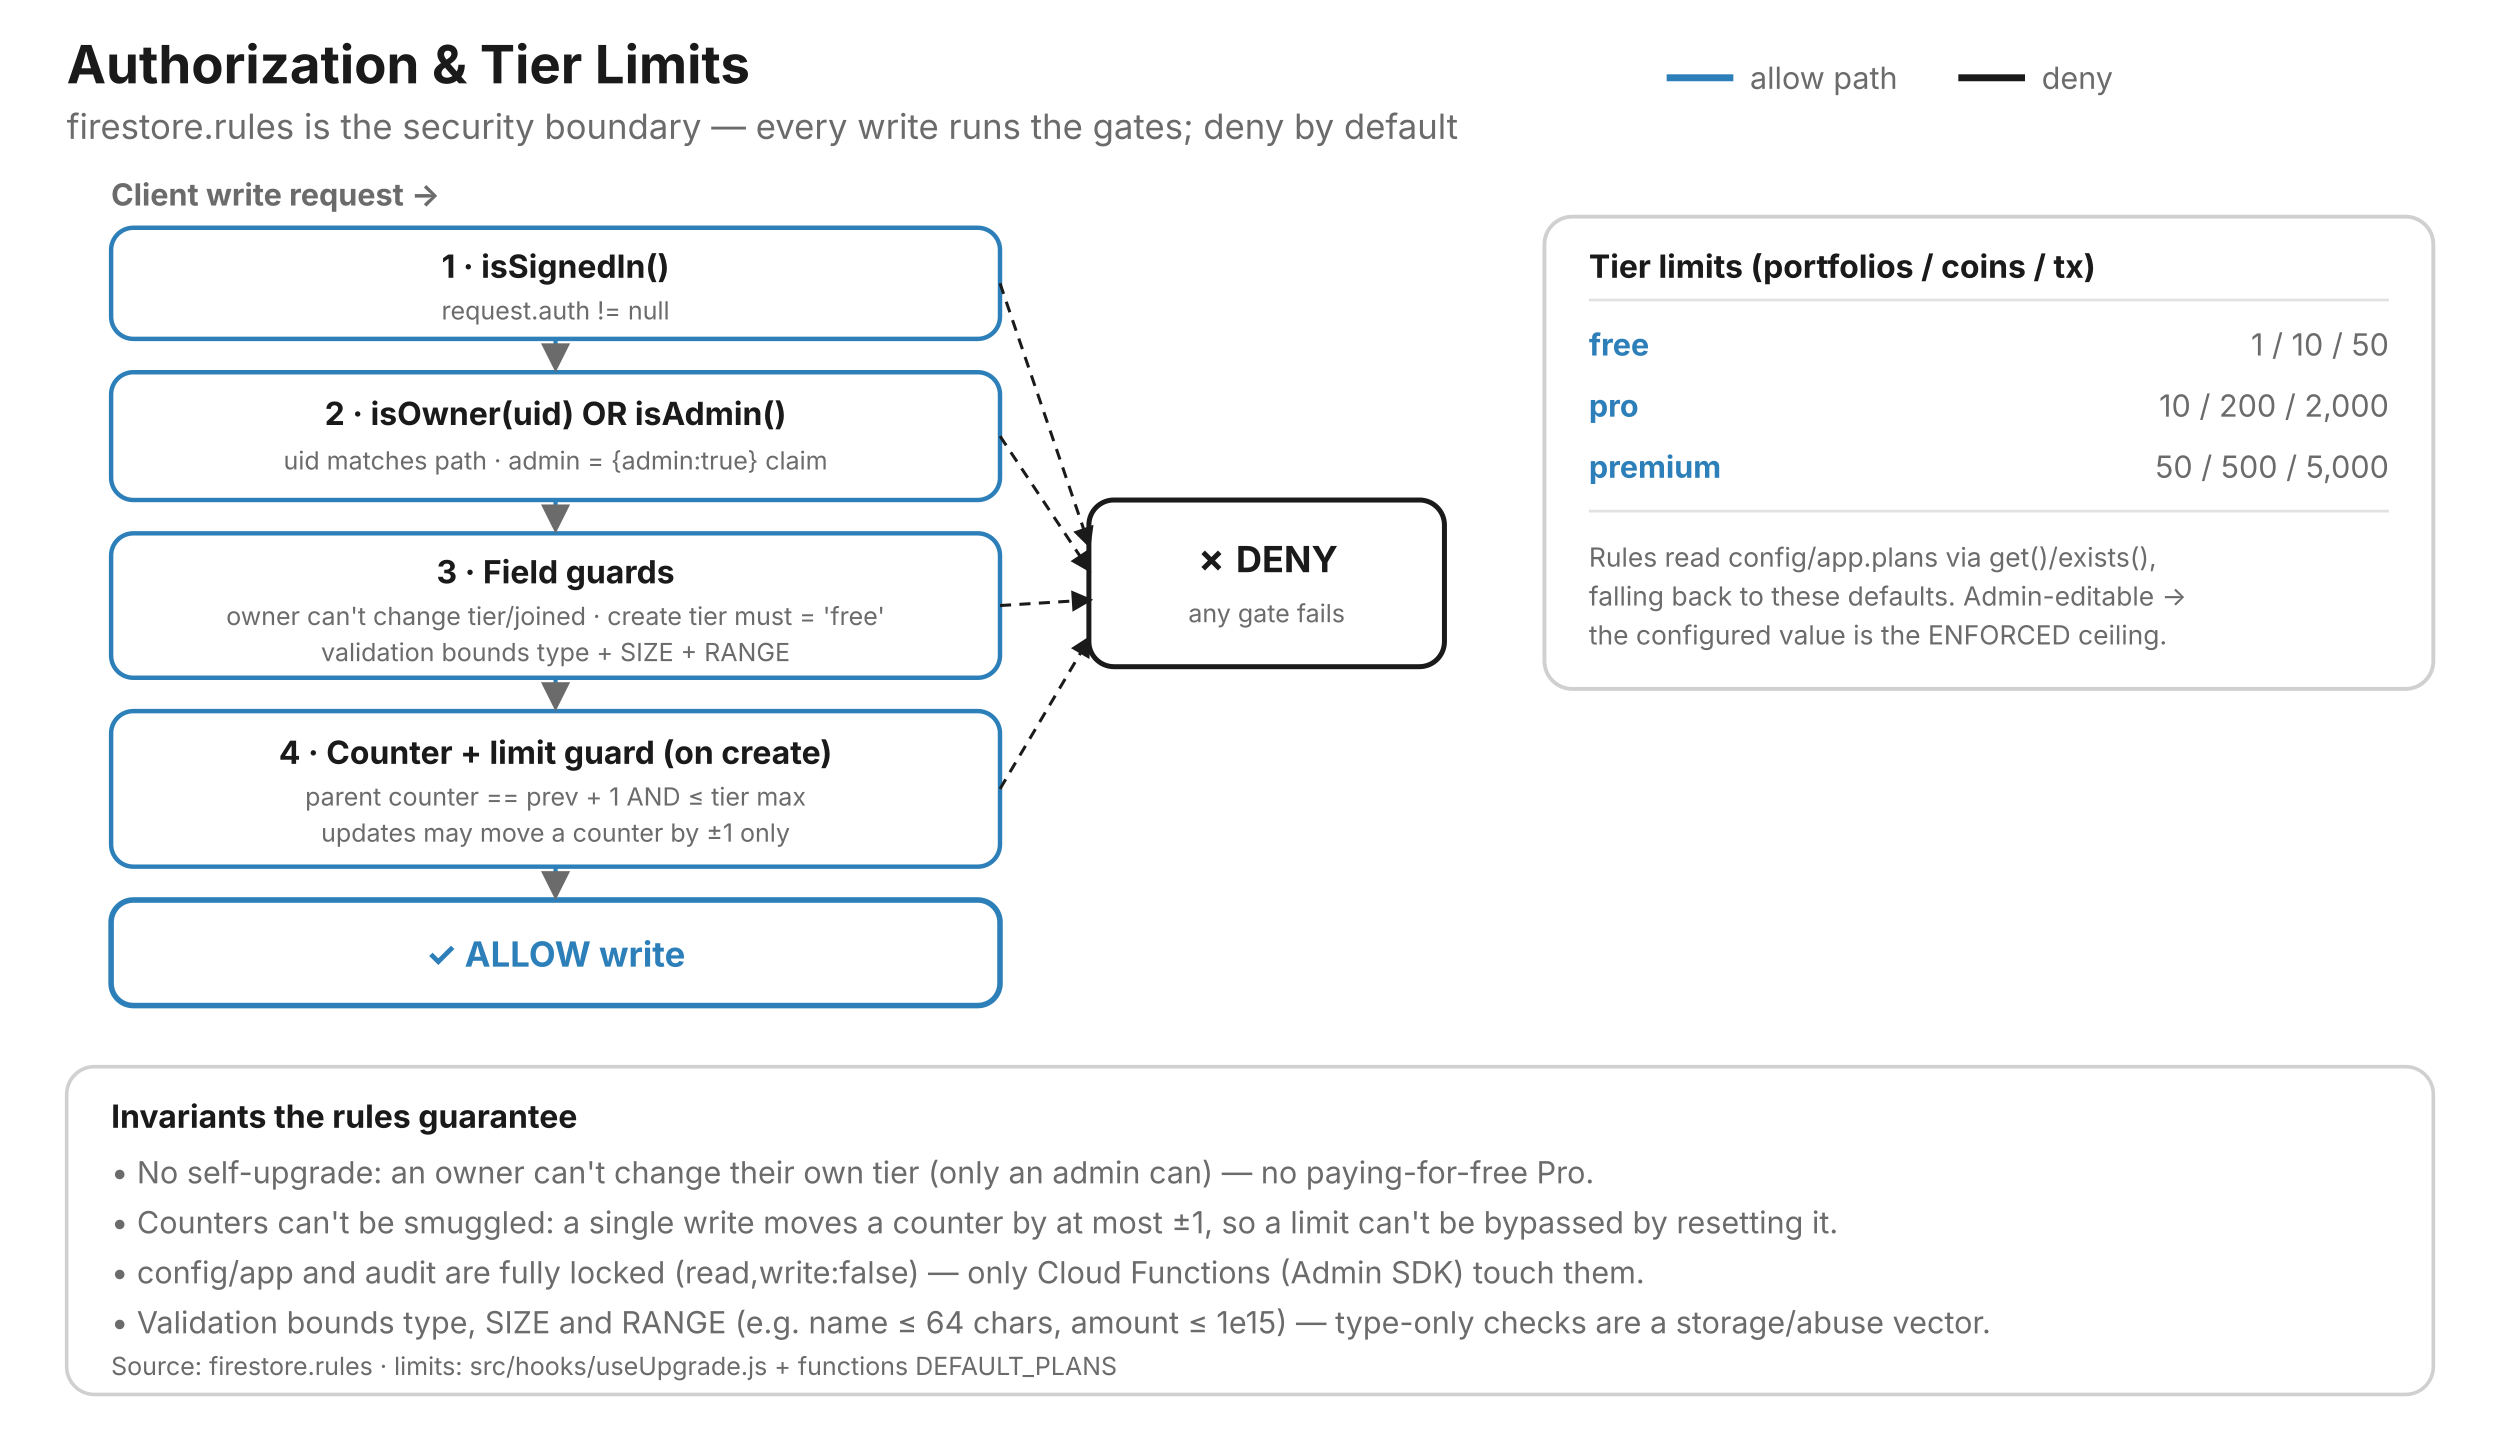
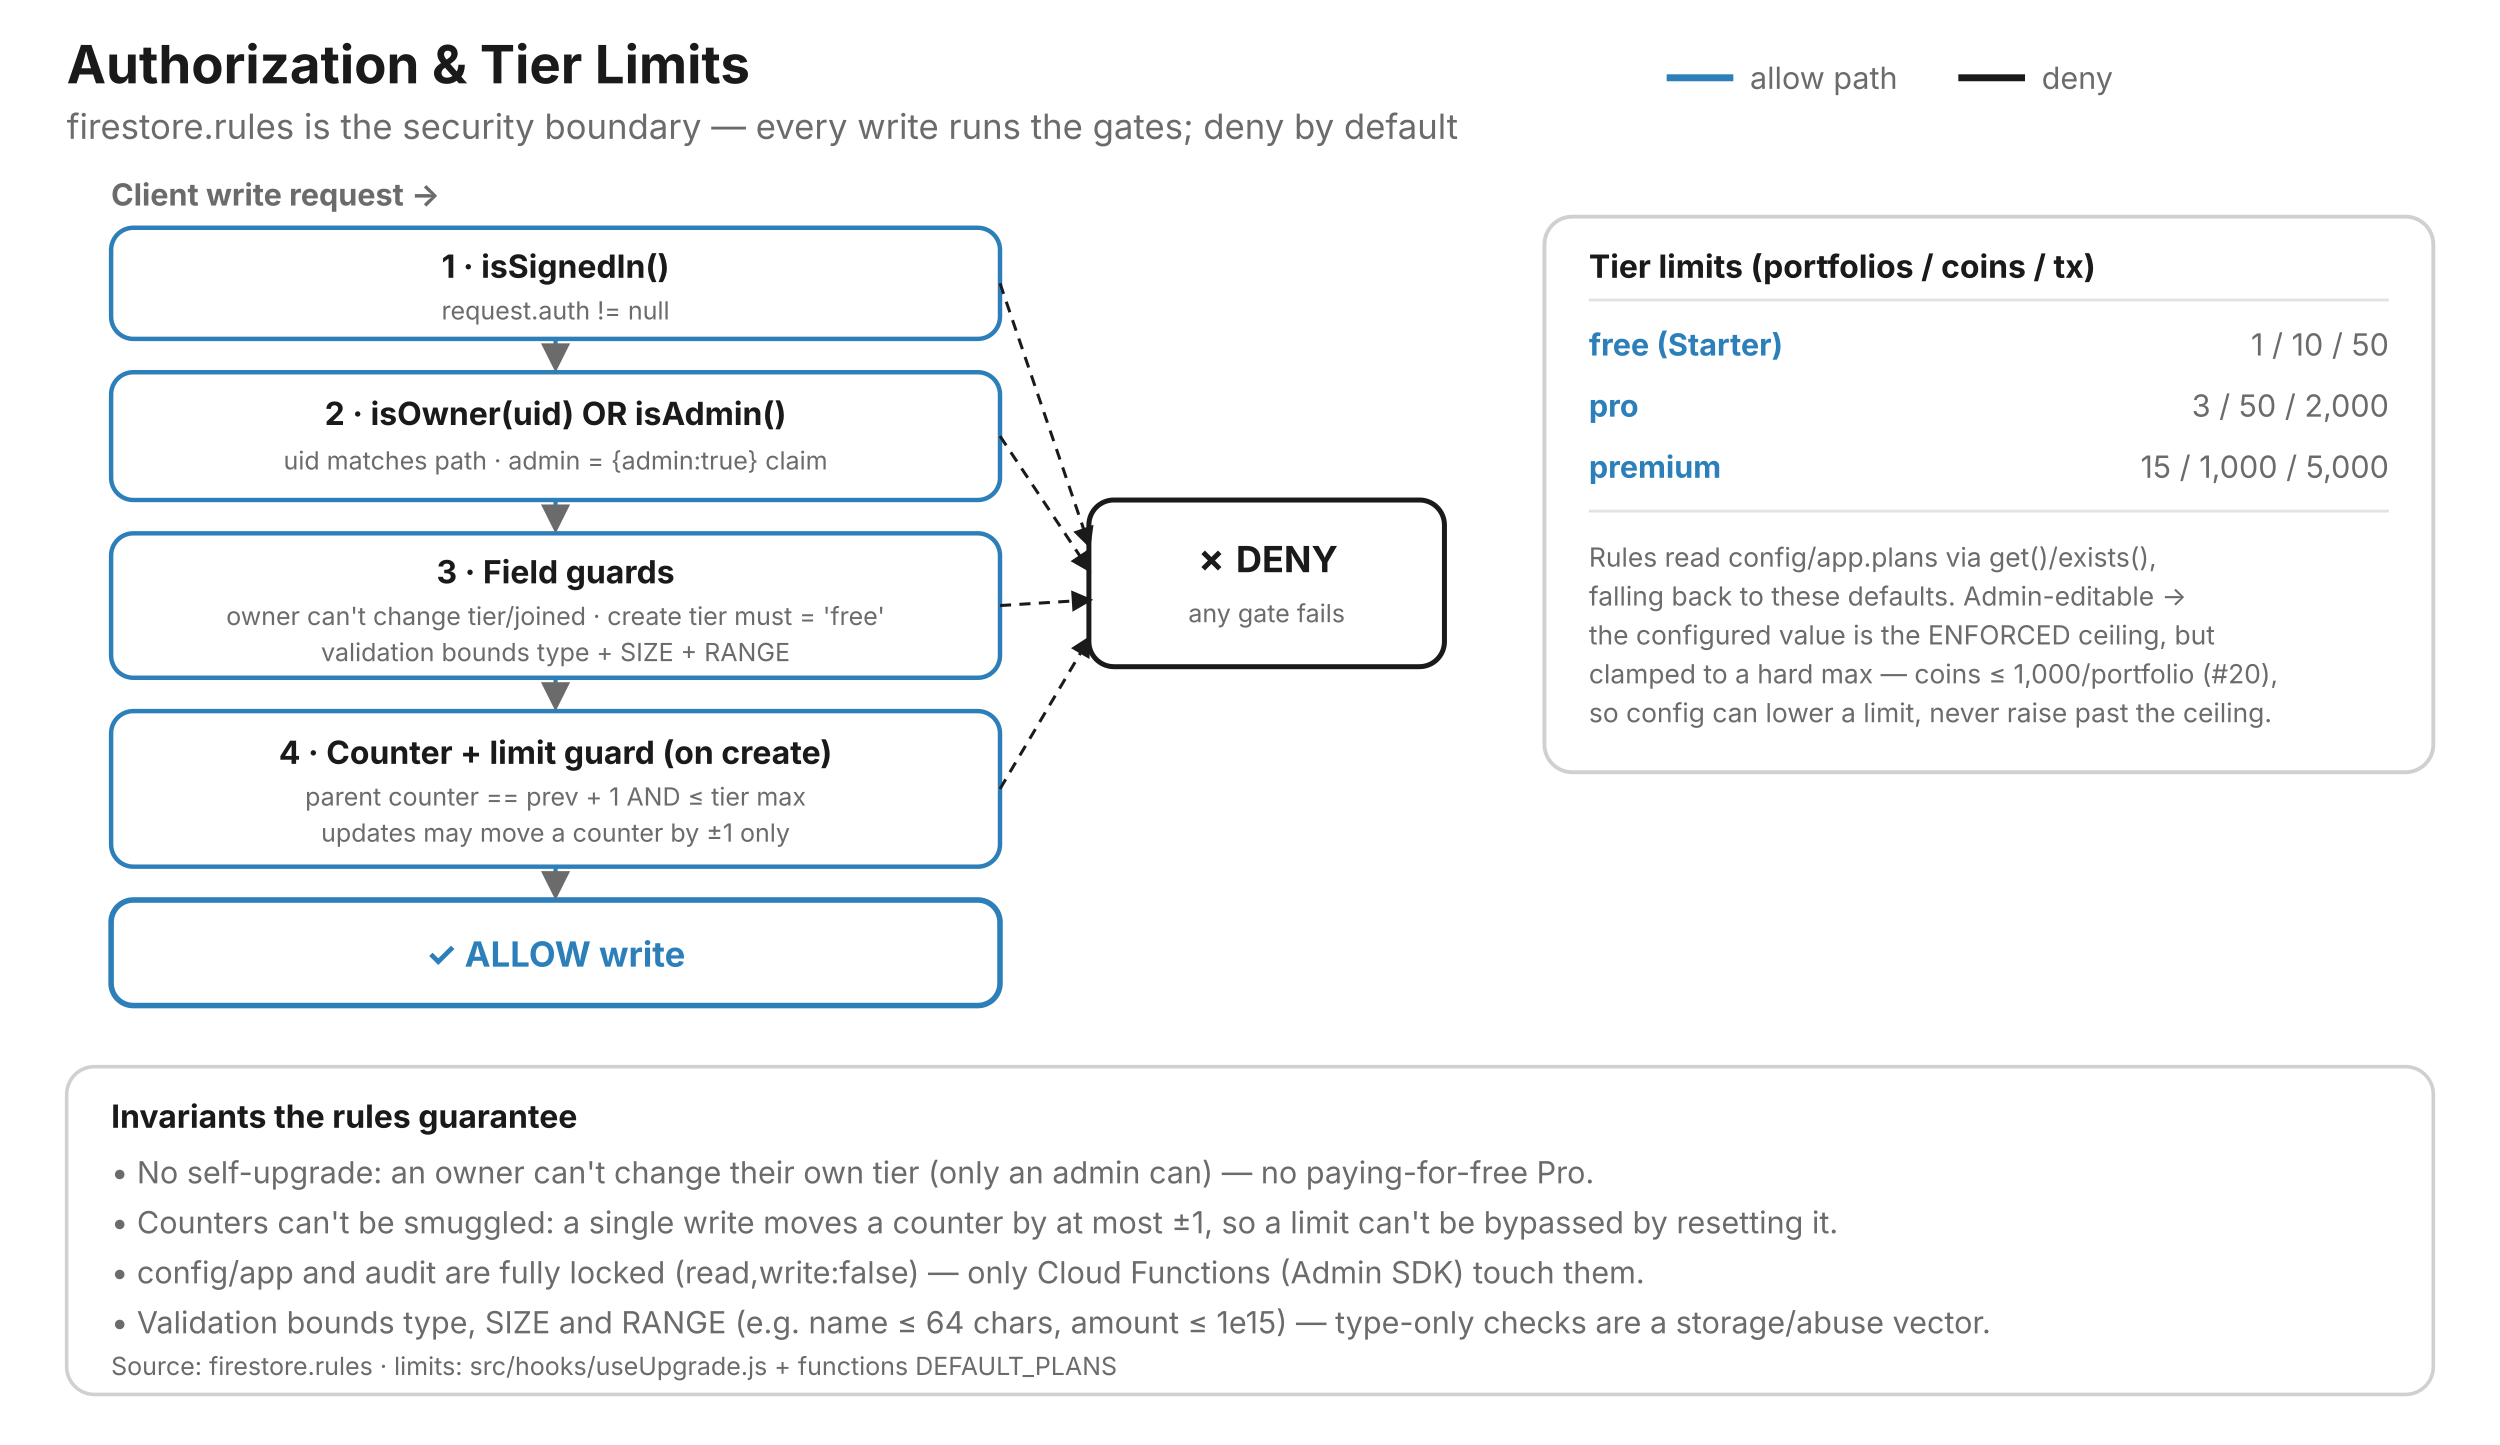
<svg xmlns="http://www.w3.org/2000/svg" viewBox="0 0 900 520" role="img" font-family="system-ui, -apple-system, sans-serif">
  <defs>
    <marker id="az_a" viewBox="0 0 10 10" refX="8" refY="5" markerWidth="7" markerHeight="7" orient="auto-start-reverse">
      <path d="M0 0 L10 5 L0 10 z" fill="var(--color-text-secondary,#6b6b6b)" />
    </marker>
    <marker id="az_d" viewBox="0 0 10 10" refX="8" refY="5" markerWidth="7" markerHeight="7" orient="auto-start-reverse">
      <path d="M0 0 L10 5 L0 10 z" fill="var(--color-text-primary,#1a1a1a)" />
    </marker>
  </defs>
  <text x="24" y="30" font-size="19" font-weight="700" fill="var(--color-text-primary,#1a1a1a)">Authorization &amp; Tier Limits</text>
  <text x="24" y="50" font-size="12.5" fill="var(--color-text-secondary,#6b6b6b)">firestore.rules is the security boundary — every write runs the gates; deny by default</text>
  <line x1="600" y1="28" x2="624" y2="28" stroke="var(--color-text-info,#2c7fb8)" stroke-width="2.5" />
  <text x="630" y="32" font-size="11" fill="var(--color-text-secondary,#6b6b6b)">allow path</text>
  <line x1="705" y1="28" x2="729" y2="28" stroke="var(--color-text-primary,#1a1a1a)" stroke-width="2.5" />
  <text x="735" y="32" font-size="11" fill="var(--color-text-secondary,#6b6b6b)">deny</text>
  <text x="40" y="74" font-size="11" font-weight="700" fill="var(--color-text-secondary,#6b6b6b)">Client write request →</text>
  <rect x="40" y="82" width="320" height="40" rx="8" fill="var(--color-background-primary,#fff)" stroke="var(--color-text-info,#2c7fb8)" stroke-width="1.6" />
  <text x="200" y="100" font-size="11.5" font-weight="700" text-anchor="middle" fill="var(--color-text-primary,#1a1a1a)">1 · isSignedIn()</text>
  <text x="200" y="115" font-size="9" text-anchor="middle" fill="var(--color-text-secondary,#6b6b6b)">request.auth != null</text>
  <rect x="40" y="134" width="320" height="46" rx="8" fill="var(--color-background-primary,#fff)" stroke="var(--color-text-info,#2c7fb8)" stroke-width="1.6" />
  <text x="200" y="153" font-size="11.5" font-weight="700" text-anchor="middle" fill="var(--color-text-primary,#1a1a1a)">2 · isOwner(uid)  OR  isAdmin()</text>
  <text x="200" y="169" font-size="9" text-anchor="middle" fill="var(--color-text-secondary,#6b6b6b)">uid matches path · admin = {admin:true} claim</text>
  <rect x="40" y="192" width="320" height="52" rx="8" fill="var(--color-background-primary,#fff)" stroke="var(--color-text-info,#2c7fb8)" stroke-width="1.6" />
  <text x="200" y="210" font-size="11.5" font-weight="700" text-anchor="middle" fill="var(--color-text-primary,#1a1a1a)">3 · Field guards</text>
  <text x="200" y="225" font-size="9" text-anchor="middle" fill="var(--color-text-secondary,#6b6b6b)">owner can't change tier/joined · create tier must = 'free'</text>
  <text x="200" y="238" font-size="9" text-anchor="middle" fill="var(--color-text-secondary,#6b6b6b)">validation bounds type + SIZE + RANGE</text>
  <rect x="40" y="256" width="320" height="56" rx="8" fill="var(--color-background-primary,#fff)" stroke="var(--color-text-info,#2c7fb8)" stroke-width="1.6" />
  <text x="200" y="275" font-size="11.5" font-weight="700" text-anchor="middle" fill="var(--color-text-primary,#1a1a1a)">4 · Counter + limit guard (on create)</text>
  <text x="200" y="290" font-size="9" text-anchor="middle" fill="var(--color-text-secondary,#6b6b6b)">parent counter == prev + 1  AND  ≤ tier max</text>
  <text x="200" y="303" font-size="9" text-anchor="middle" fill="var(--color-text-secondary,#6b6b6b)">updates may move a counter by ±1 only</text>
  <rect x="40" y="324" width="320" height="38" rx="8" fill="var(--color-background-primary,#fff)" stroke="var(--color-text-info,#2c7fb8)" stroke-width="2" />
  <text x="200" y="348" font-size="12.5" font-weight="700" text-anchor="middle" fill="var(--color-text-info,#2c7fb8)">✓ ALLOW write</text>
  <line x1="200" y1="122" x2="200" y2="132" stroke="var(--color-text-info,#2c7fb8)" stroke-width="1.5" marker-end="url(#az_a)" />
  <line x1="200" y1="180" x2="200" y2="190" stroke="var(--color-text-info,#2c7fb8)" stroke-width="1.5" marker-end="url(#az_a)" />
  <line x1="200" y1="244" x2="200" y2="254" stroke="var(--color-text-info,#2c7fb8)" stroke-width="1.5" marker-end="url(#az_a)" />
  <line x1="200" y1="312" x2="200" y2="322" stroke="var(--color-text-info,#2c7fb8)" stroke-width="1.5" marker-end="url(#az_a)" />
  <rect x="392" y="180" width="128" height="60" rx="9" fill="var(--color-background-primary,#fff)" stroke="var(--color-text-primary,#1a1a1a)" stroke-width="1.8" />
  <text x="456" y="206" font-size="13" font-weight="700" text-anchor="middle" fill="var(--color-text-primary,#1a1a1a)">✗ DENY</text>
  <text x="456" y="224" font-size="9" text-anchor="middle" fill="var(--color-text-secondary,#6b6b6b)">any gate fails</text>
  <line x1="360" y1="102" x2="392" y2="196" stroke="var(--color-text-primary,#1a1a1a)" stroke-width="1.1" stroke-dasharray="4 3" marker-end="url(#az_d)" />
  <line x1="360" y1="157" x2="392" y2="205" stroke="var(--color-text-primary,#1a1a1a)" stroke-width="1.1" stroke-dasharray="4 3" marker-end="url(#az_d)" />
  <line x1="360" y1="218" x2="392" y2="216" stroke="var(--color-text-primary,#1a1a1a)" stroke-width="1.1" stroke-dasharray="4 3" marker-end="url(#az_d)" />
  <line x1="360" y1="284" x2="392" y2="230" stroke="var(--color-text-primary,#1a1a1a)" stroke-width="1.1" stroke-dasharray="4 3" marker-end="url(#az_d)" />
-   <rect x="556" y="78" width="320" height="170" rx="10" fill="var(--color-background-primary,#fff)" stroke="var(--color-border-secondary,#d0d0d0)" stroke-width="1.4" />
+   <rect x="556" y="78" width="320" height="200" rx="10" fill="var(--color-background-primary,#fff)" stroke="var(--color-border-secondary,#d0d0d0)" stroke-width="1.4" />
  <text x="572" y="100" font-size="11.5" font-weight="700" fill="var(--color-text-primary,#1a1a1a)">Tier limits (portfolios / coins / tx)</text>
  <line x1="572" y1="108" x2="860" y2="108" stroke="var(--color-border-tertiary,#e2e2e2)" stroke-width="1" />
-   <text x="572" y="128" font-size="11" font-weight="700" fill="var(--color-text-info,#2c7fb8)">free</text>
+   <text x="572" y="128" font-size="11" font-weight="700" fill="var(--color-text-info,#2c7fb8)">free (Starter)</text>
  <text x="860" y="128" font-size="11" text-anchor="end" fill="var(--color-text-secondary,#6b6b6b)">1 / 10 / 50</text>
  <text x="572" y="150" font-size="11" font-weight="700" fill="var(--color-text-info,#2c7fb8)">pro</text>
-   <text x="860" y="150" font-size="11" text-anchor="end" fill="var(--color-text-secondary,#6b6b6b)">10 / 200 / 2,000</text>
+   <text x="860" y="150" font-size="11" text-anchor="end" fill="var(--color-text-secondary,#6b6b6b)">3 / 50 / 2,000</text>
  <text x="572" y="172" font-size="11" font-weight="700" fill="var(--color-text-info,#2c7fb8)">premium</text>
-   <text x="860" y="172" font-size="11" text-anchor="end" fill="var(--color-text-secondary,#6b6b6b)">50 / 500 / 5,000</text>
+   <text x="860" y="172" font-size="11" text-anchor="end" fill="var(--color-text-secondary,#6b6b6b)">15 / 1,000 / 5,000</text>
  <line x1="572" y1="184" x2="860" y2="184" stroke="var(--color-border-tertiary,#e2e2e2)" stroke-width="1" />
  <text x="572" y="204" font-size="9.5" fill="var(--color-text-secondary,#6b6b6b)">Rules read config/app.plans via get()/exists(),</text>
  <text x="572" y="218" font-size="9.5" fill="var(--color-text-secondary,#6b6b6b)">falling back to these defaults. Admin-editable →</text>
-   <text x="572" y="232" font-size="9.5" fill="var(--color-text-secondary,#6b6b6b)">the configured value is the ENFORCED ceiling.</text>
+   <text x="572" y="232" font-size="9.5" fill="var(--color-text-secondary,#6b6b6b)">the configured value is the ENFORCED ceiling, but</text>
+   <text x="572" y="246" font-size="9.5" fill="var(--color-text-secondary,#6b6b6b)">clamped to a hard max — coins ≤ 1,000/portfolio (#20),</text>
+   <text x="572" y="260" font-size="9.5" fill="var(--color-text-secondary,#6b6b6b)">so config can lower a limit, never raise past the ceiling.</text>
  <rect x="24" y="384" width="852" height="118" rx="10" fill="var(--color-background-primary,#fff)" stroke="var(--color-border-secondary,#d0d0d0)" stroke-width="1.3" />
  <text x="40" y="406" font-size="11.5" font-weight="700" fill="var(--color-text-primary,#1a1a1a)">Invariants the rules guarantee</text>
  <text x="40" y="426" font-size="11" fill="var(--color-text-secondary,#6b6b6b)">• No self-upgrade: an owner can't change their own tier (only an admin can) — no paying-for-free Pro.</text>
  <text x="40" y="444" font-size="11" fill="var(--color-text-secondary,#6b6b6b)">• Counters can't be smuggled: a single write moves a counter by at most ±1, so a limit can't be bypassed by resetting it.</text>
  <text x="40" y="462" font-size="11" fill="var(--color-text-secondary,#6b6b6b)">• config/app and audit are fully locked (read,write:false) — only Cloud Functions (Admin SDK) touch them.</text>
  <text x="40" y="480" font-size="11" fill="var(--color-text-secondary,#6b6b6b)">• Validation bounds type, SIZE and RANGE (e.g. name ≤ 64 chars, amount ≤ 1e15) — type-only checks are a storage/abuse vector.</text>
  <text x="40" y="495" font-size="9" fill="var(--color-text-secondary,#6b6b6b)">Source: firestore.rules · limits: src/hooks/useUpgrade.js + functions DEFAULT_PLANS</text>
</svg>
